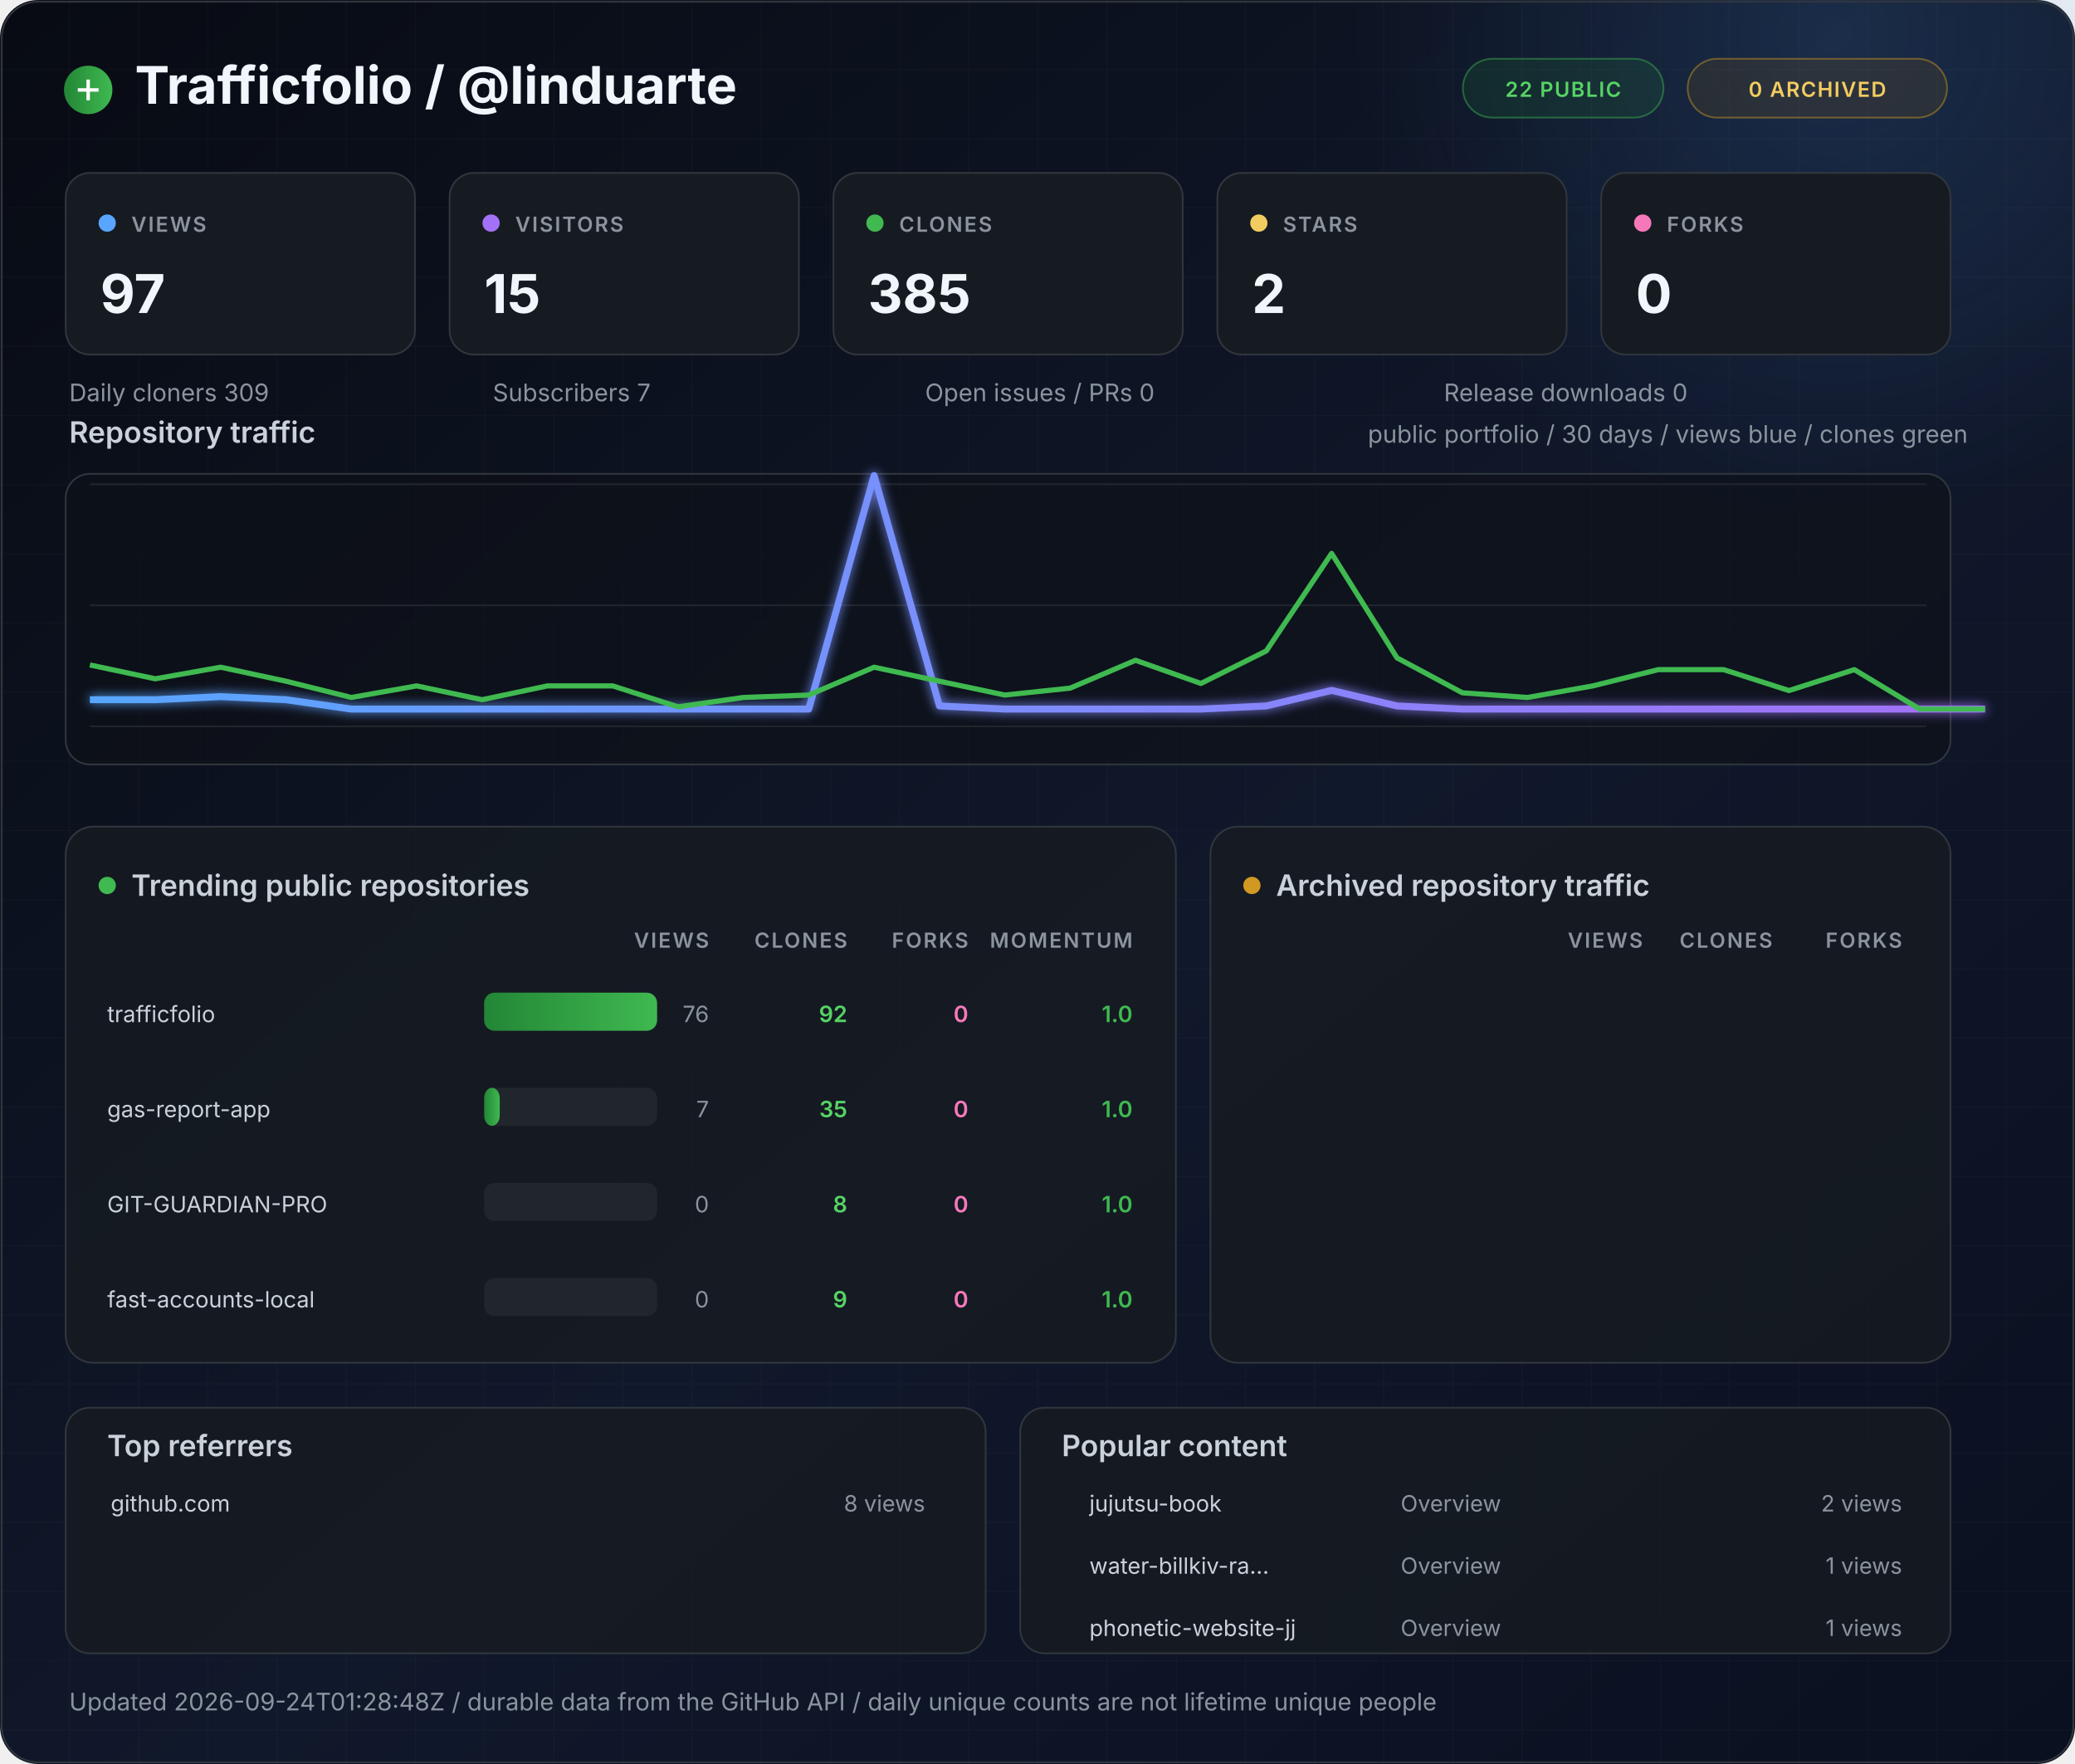
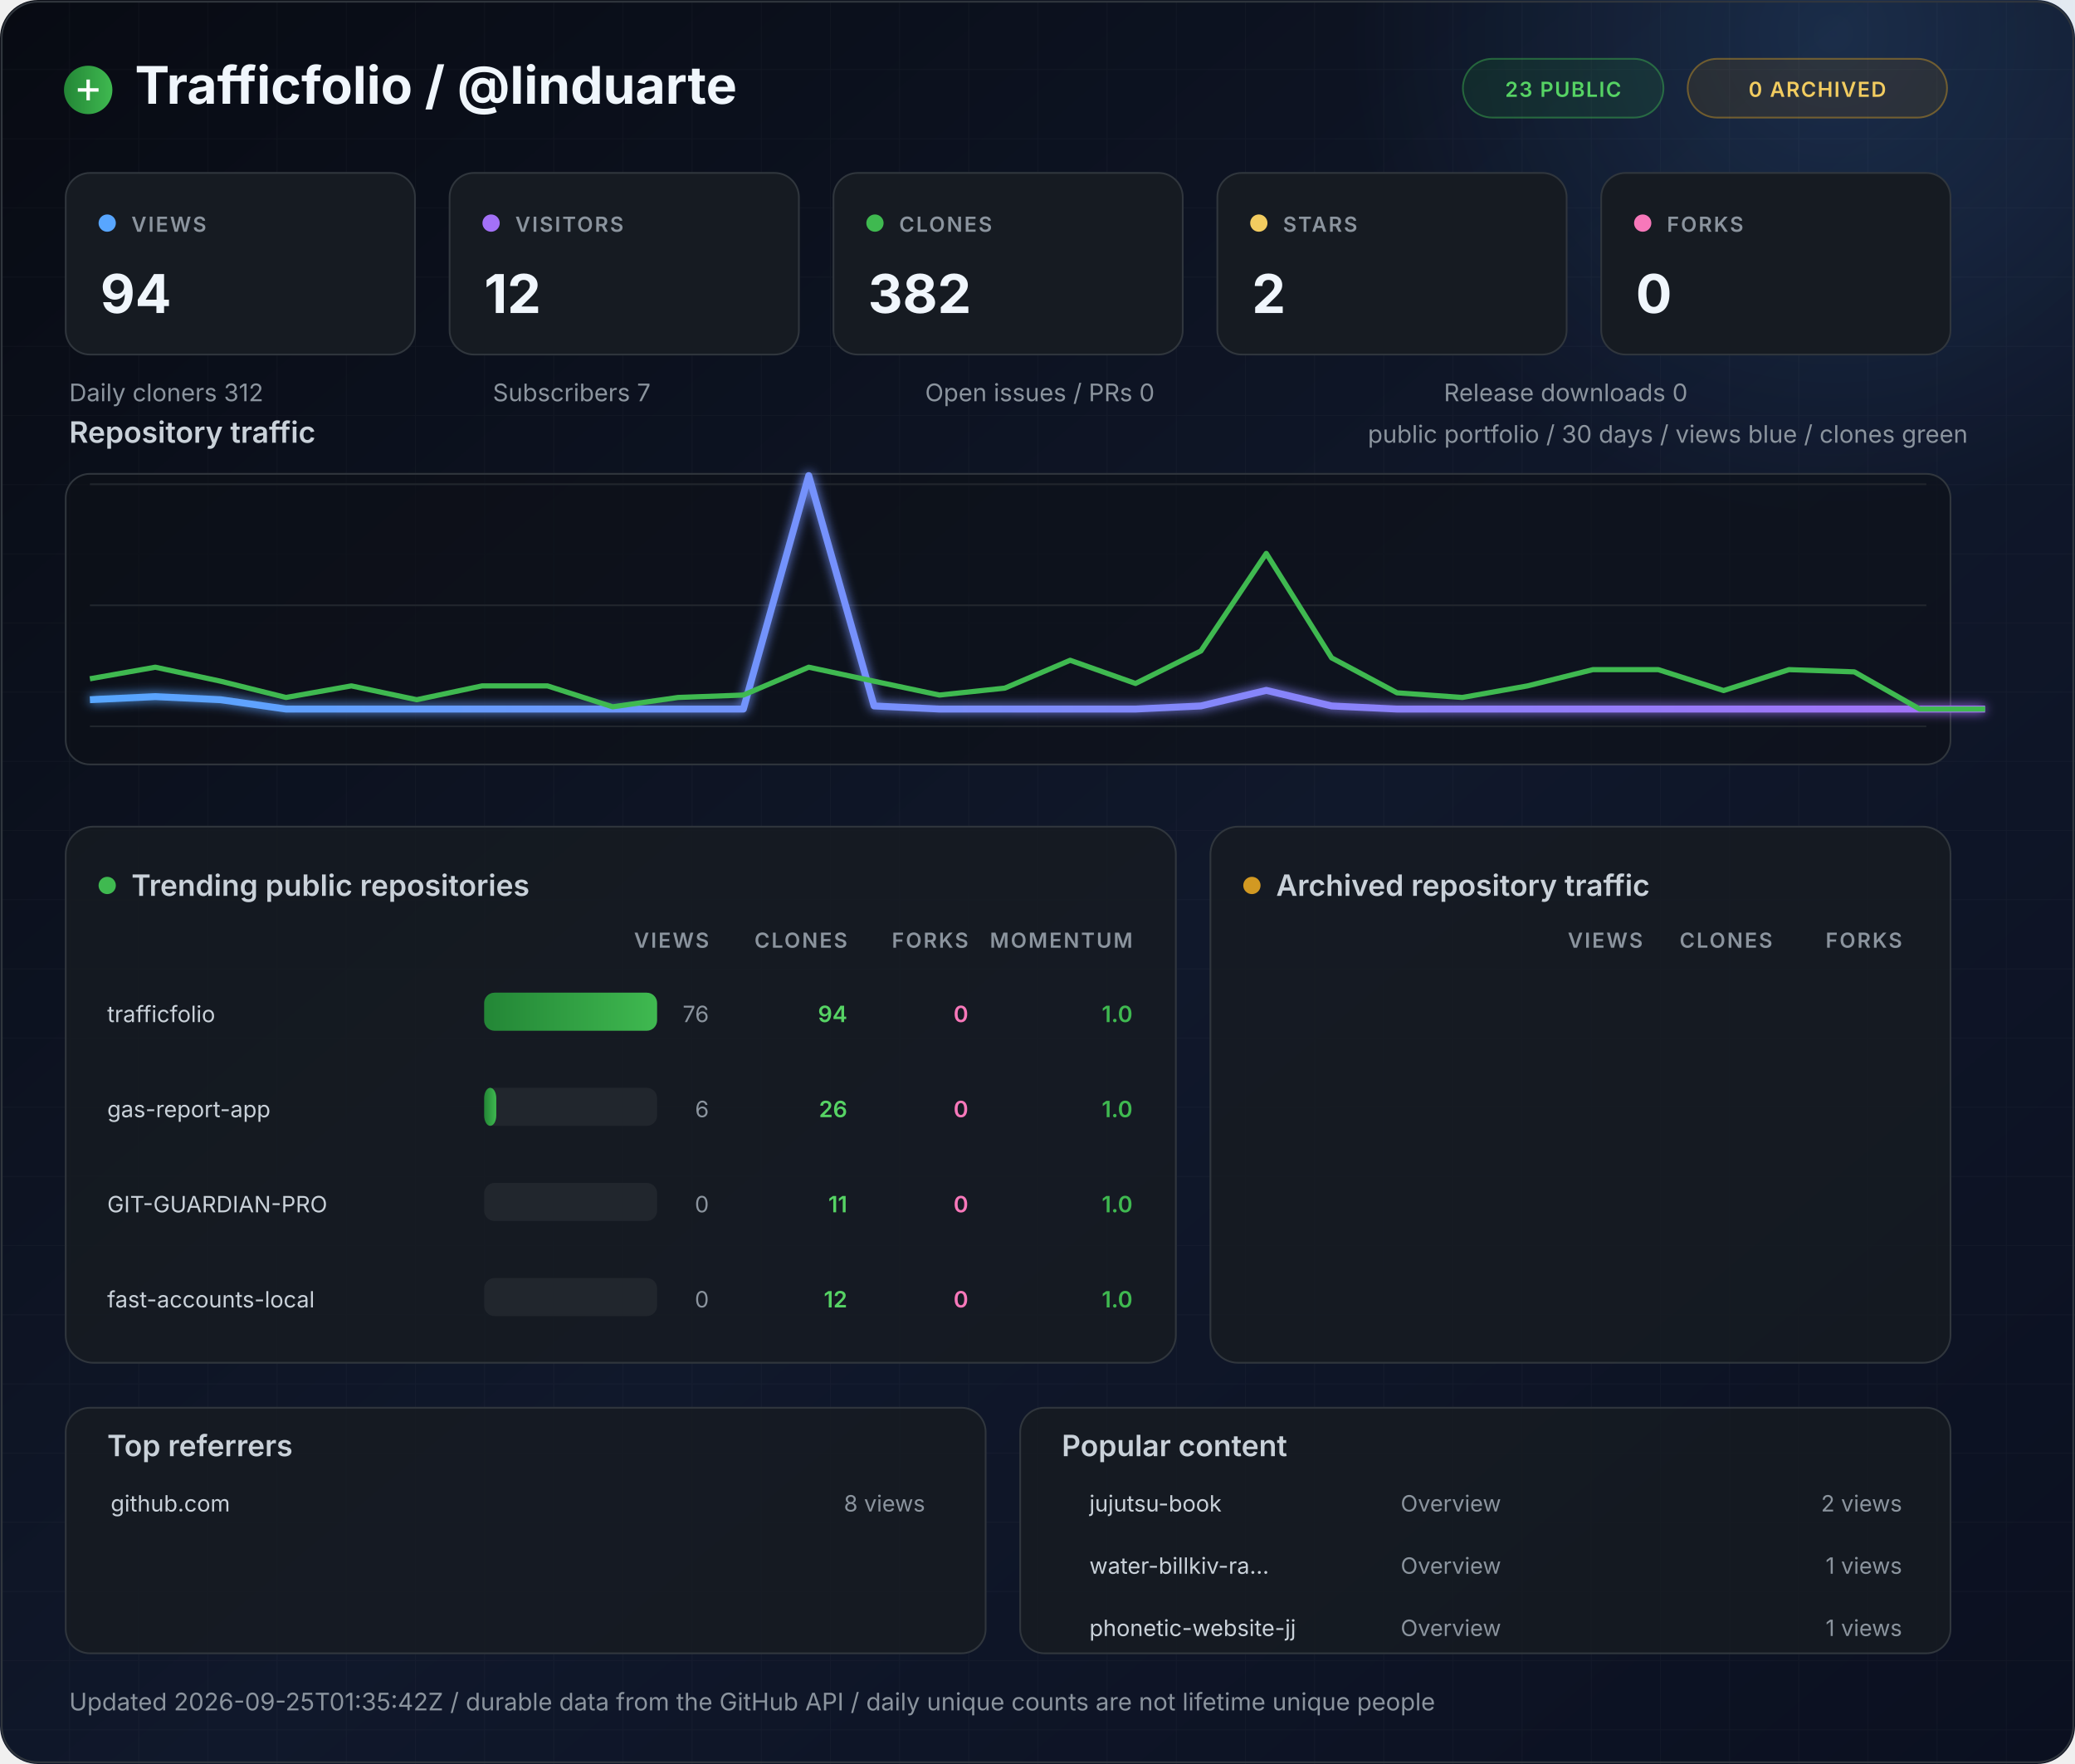
<svg xmlns="http://www.w3.org/2000/svg" width="1200" height="1020" viewBox="0 0 1200 1020" role="img" aria-label="Trafficfolio GitHub analytics dashboard for linduarte">
  <defs>
    <linearGradient id="bg" x1="0" y1="0" x2="1" y2="1">
      <stop stop-color="#080b13" />
      <stop offset=".55" stop-color="#10182b" />
      <stop offset="1" stop-color="#0b1020" />
    </linearGradient>
    <linearGradient id="line" x1="0" y1="0" x2="1" y2="0">
      <stop stop-color="#58a6ff" />
      <stop offset="1" stop-color="#a371f7" />
    </linearGradient>
    <linearGradient id="bar" x1="0" y1="0" x2="1" y2="0">
      <stop stop-color="#238636" />
      <stop offset="1" stop-color="#3fb950" />
    </linearGradient>
    <linearGradient id="archiveBar" x1="0" y1="0" x2="1" y2="0">
      <stop stop-color="#9e6a03" />
      <stop offset="1" stop-color="#f2cc60" />
    </linearGradient>
    <radialGradient id="ambient">
      <stop stop-color="#58a6ff" stop-opacity=".16" />
      <stop offset="1" stop-color="#58a6ff" stop-opacity="0" />
    </radialGradient>
    <pattern id="grid" width="40" height="40" patternUnits="userSpaceOnUse">
      <path d="M40 0H0V40" fill="none" stroke="#ffffff" stroke-opacity=".025" />
    </pattern>
    <filter id="glow">
      <feGaussianBlur stdDeviation="3" result="b" />
      <feMerge>
        <feMergeNode in="b" />
        <feMergeNode in="SourceGraphic" />
      </feMerge>
    </filter>
    <style>
    .title{font:750 30px -apple-system,BlinkMacSystemFont,"Segoe UI",sans-serif;fill:#f0f6fc}
    .subtitle{font:14px -apple-system,BlinkMacSystemFont,"Segoe UI",sans-serif;fill:#8b949e}
    .label{font:600 12px -apple-system,BlinkMacSystemFont,"Segoe UI",sans-serif;fill:#8b949e;letter-spacing:1px}
    .metric{font:700 31px -apple-system,BlinkMacSystemFont,"Segoe UI",sans-serif;fill:#f0f6fc}
    .section{font:600 17px -apple-system,BlinkMacSystemFont,"Segoe UI",sans-serif;fill:#c9d1d9}
    .repo,.value,.trend,.archive,.clone,.fork{font:13px -apple-system,BlinkMacSystemFont,"Segoe UI",sans-serif;fill:#c9d1d9}
    .value{fill:#8b949e} .trend{fill:#3fb950;font-weight:600} .archive{fill:#d29922}
    .clone{fill:#56d364;font-weight:600} .fork{fill:#f778ba;font-weight:600}
    .pill{font:600 12px -apple-system,BlinkMacSystemFont,"Segoe UI",sans-serif;letter-spacing:.7px}
  </style>
  </defs>
  <rect width="1200" height="1020" rx="22" fill="url(#bg)" />
  <rect width="1200" height="1020" rx="22" fill="url(#grid)" />
  <circle cx="1060" cy="20" r="280" fill="url(#ambient)" />
  <rect x="1" y="1" width="1198" height="1018" rx="21" fill="none" stroke="#30363d" />
  <circle cx="51" cy="52" r="14" fill="url(#bar)" />
  <path d="M45 52h12M51 46v12" stroke="#fff" stroke-width="2" />
  <text x="78" y="60" class="title">Trafficfolio / @linduarte</text>
  <rect x="846" y="34" width="116" height="34" rx="17" fill="#238636" fill-opacity=".16" stroke="#3fb950" stroke-opacity=".45" />
-   <text x="904" y="56" text-anchor="middle" class="pill" fill="#56d364">22 PUBLIC</text>
+   <text x="904" y="56" text-anchor="middle" class="pill" fill="#56d364">23 PUBLIC</text>
  <rect x="976" y="34" width="150" height="34" rx="17" fill="#9e6a03" fill-opacity=".14" stroke="#d29922" stroke-opacity=".45" />
  <text x="1051" y="56" text-anchor="middle" class="pill" fill="#f2cc60">0 ARCHIVED</text>
  <rect x="38" y="100" width="202" height="105" rx="14" fill="#161b22" stroke="#30363d" />
  <circle cx="62" cy="129" r="5" fill="#58a6ff" />
  <text x="76" y="134" class="label">VIEWS</text>
-   <text x="58" y="181" class="metric">97</text>
+   <text x="58" y="181" class="metric">94</text>
  <rect x="260" y="100" width="202" height="105" rx="14" fill="#161b22" stroke="#30363d" />
  <circle cx="284" cy="129" r="5" fill="#a371f7" />
  <text x="298" y="134" class="label">VISITORS</text>
-   <text x="280" y="181" class="metric">15</text>
+   <text x="280" y="181" class="metric">12</text>
  <rect x="482" y="100" width="202" height="105" rx="14" fill="#161b22" stroke="#30363d" />
  <circle cx="506" cy="129" r="5" fill="#3fb950" />
  <text x="520" y="134" class="label">CLONES</text>
-   <text x="502" y="181" class="metric">385</text>
+   <text x="502" y="181" class="metric">382</text>
  <rect x="704" y="100" width="202" height="105" rx="14" fill="#161b22" stroke="#30363d" />
  <circle cx="728" cy="129" r="5" fill="#f2cc60" />
  <text x="742" y="134" class="label">STARS</text>
  <text x="724" y="181" class="metric">2</text>
  <rect x="926" y="100" width="202" height="105" rx="14" fill="#161b22" stroke="#30363d" />
  <circle cx="950" cy="129" r="5" fill="#f778ba" />
  <text x="964" y="134" class="label">FORKS</text>
  <text x="946" y="181" class="metric">0</text>
-   <text x="40" y="232" class="subtitle">Daily cloners 309</text>
+   <text x="40" y="232" class="subtitle">Daily cloners 312</text>
  <text x="285" y="232" class="subtitle">Subscribers 7</text>
  <text x="535" y="232" class="subtitle">Open issues / PRs 0</text>
  <text x="835" y="232" class="subtitle">Release downloads 0</text>
  <text x="40" y="256" class="section">Repository traffic</text>
  <text x="1138" y="256" text-anchor="end" class="subtitle">public portfolio / 30 days / views blue / clones green</text>
  <rect x="38" y="274" width="1090" height="168" rx="14" fill="#0d1117" fill-opacity=".62" stroke="#30363d" />
  <line x1="52" y1="420" x2="1114" y2="420" stroke="#21262d" />
  <line x1="52" y1="350" x2="1114" y2="350" stroke="#21262d" />
  <line x1="52" y1="280" x2="1114" y2="280" stroke="#21262d" />
-   <polyline points="52.0,404.6 89.8,404.6 127.6,402.8 165.4,404.6 203.2,410.0 241.0,410.0 278.8,410.0 316.6,410.0 354.3,410.0 392.1,410.0 429.9,410.0 467.7,410.0 505.5,275.0 543.3,408.2 581.1,410.0 618.9,410.0 656.7,410.0 694.5,410.0 732.3,408.2 770.1,399.2 807.9,408.2 845.7,410.0 883.4,410.0 921.2,410.0 959.0,410.0 996.8,410.0 1034.6,410.0 1072.4,410.0 1110.2,410.0 1148.0,410.0" fill="none" stroke="url(#line)" stroke-width="4" stroke-linejoin="round" filter="url(#glow)" />
-   <polyline points="52.0,384.5 89.8,392.5 127.6,385.8 165.4,393.9 203.2,403.3 241.0,396.6 278.8,404.6 316.6,396.6 354.3,396.6 392.1,408.7 429.9,403.3 467.7,401.9 505.5,385.8 543.3,393.9 581.1,401.9 618.9,397.9 656.7,381.8 694.5,395.2 732.3,376.4 770.1,320.0 807.9,380.4 845.7,400.6 883.4,403.3 921.2,396.6 959.0,387.2 996.8,387.2 1034.6,399.3 1072.4,387.2 1110.2,410.0 1148.0,410.0" fill="none" stroke="#3fb950" stroke-width="3" stroke-linejoin="round" />
+   <polyline points="52.0,404.6 89.8,402.8 127.6,404.6 165.4,410.0 203.2,410.0 241.0,410.0 278.8,410.0 316.6,410.0 354.3,410.0 392.1,410.0 429.9,410.0 467.7,275.0 505.5,408.2 543.3,410.0 581.1,410.0 618.9,410.0 656.7,410.0 694.5,408.2 732.3,399.2 770.1,408.2 807.9,410.0 845.7,410.0 883.4,410.0 921.2,410.0 959.0,410.0 996.8,410.0 1034.6,410.0 1072.4,410.0 1110.2,410.0 1148.0,410.0" fill="none" stroke="url(#line)" stroke-width="4" stroke-linejoin="round" filter="url(#glow)" />
+   <polyline points="52.0,392.5 89.8,385.8 127.6,393.9 165.4,403.3 203.2,396.6 241.0,404.6 278.8,396.6 316.6,396.6 354.3,408.7 392.1,403.3 429.9,401.9 467.7,385.8 505.5,393.9 543.3,401.9 581.1,397.9 618.9,381.8 656.7,395.2 694.5,376.4 732.3,320.0 770.1,380.4 807.9,400.6 845.7,403.3 883.4,396.6 921.2,387.2 959.0,387.2 996.8,399.3 1034.6,387.2 1072.4,388.5 1110.2,410.0 1148.0,410.0" fill="none" stroke="#3fb950" stroke-width="3" stroke-linejoin="round" />
  <rect x="38" y="478" width="642" height="310" rx="16" fill="#161b22" fill-opacity=".82" stroke="#30363d" />
  <circle cx="62" cy="512" r="5" fill="#3fb950" />
  <text x="76" y="518" class="section">Trending public repositories</text>
  <text x="410" y="548" text-anchor="end" class="label">VIEWS</text>
  <text x="490" y="548" text-anchor="end" class="label">CLONES</text>
  <text x="560" y="548" text-anchor="end" class="label">FORKS</text>
  <text x="655" y="548" text-anchor="end" class="label">MOMENTUM</text>
  <text x="62" y="591" class="repo">trafficfolio</text>
  <rect x="280" y="574" width="100" height="22" rx="6" fill="#21262d" />
  <rect x="280" y="574" width="100" height="22" rx="6" fill="url(#bar)" />
  <text x="410" y="591" text-anchor="end" class="value">76</text>
-   <text x="490" y="591" text-anchor="end" class="clone">92</text>
+   <text x="490" y="591" text-anchor="end" class="clone">94</text>
  <text x="560" y="591" text-anchor="end" class="fork">0</text>
  <text x="655" y="591" text-anchor="end" class="trend">1.0</text>
  <text x="62" y="646" class="repo">gas-report-app</text>
  <rect x="280" y="629" width="100" height="22" rx="6" fill="#21262d" />
-   <rect x="280" y="629" width="9" height="22" rx="6" fill="url(#bar)" />
-   <text x="410" y="646" text-anchor="end" class="value">7</text>
-   <text x="490" y="646" text-anchor="end" class="clone">35</text>
+   <rect x="280" y="629" width="7" height="22" rx="6" fill="url(#bar)" />
+   <text x="410" y="646" text-anchor="end" class="value">6</text>
+   <text x="490" y="646" text-anchor="end" class="clone">26</text>
  <text x="560" y="646" text-anchor="end" class="fork">0</text>
  <text x="655" y="646" text-anchor="end" class="trend">1.0</text>
  <text x="62" y="701" class="repo">GIT-GUARDIAN-PRO</text>
  <rect x="280" y="684" width="100" height="22" rx="6" fill="#21262d" />
  <rect x="280" y="684" width="0" height="22" rx="6" fill="url(#bar)" />
  <text x="410" y="701" text-anchor="end" class="value">0</text>
-   <text x="490" y="701" text-anchor="end" class="clone">8</text>
+   <text x="490" y="701" text-anchor="end" class="clone">11</text>
  <text x="560" y="701" text-anchor="end" class="fork">0</text>
  <text x="655" y="701" text-anchor="end" class="trend">1.0</text>
  <text x="62" y="756" class="repo">fast-accounts-local</text>
  <rect x="280" y="739" width="100" height="22" rx="6" fill="#21262d" />
  <rect x="280" y="739" width="0" height="22" rx="6" fill="url(#bar)" />
  <text x="410" y="756" text-anchor="end" class="value">0</text>
-   <text x="490" y="756" text-anchor="end" class="clone">9</text>
+   <text x="490" y="756" text-anchor="end" class="clone">12</text>
  <text x="560" y="756" text-anchor="end" class="fork">0</text>
  <text x="655" y="756" text-anchor="end" class="trend">1.0</text>
  <rect x="700" y="478" width="428" height="310" rx="16" fill="#161b22" fill-opacity=".82" stroke="#30363d" />
  <circle cx="724" cy="512" r="5" fill="#d29922" />
  <text x="738" y="518" class="section">Archived repository traffic</text>
  <text x="950" y="548" text-anchor="end" class="label">VIEWS</text>
  <text x="1025" y="548" text-anchor="end" class="label">CLONES</text>
  <text x="1100" y="548" text-anchor="end" class="label">FORKS</text>
  <rect x="38" y="814" width="532" height="142" rx="14" fill="#161b22" fill-opacity=".82" stroke="#30363d" />
  <text x="62" y="842" class="section">Top referrers</text>
  <text x="64" y="874" class="repo">github.com</text>
  <text x="535" y="874" text-anchor="end" class="value">8 views</text>
  <rect x="590" y="814" width="538" height="142" rx="14" fill="#161b22" fill-opacity=".82" stroke="#30363d" />
  <text x="614" y="842" class="section">Popular content</text>
  <text x="630" y="874" class="repo">jujutsu-book</text>
  <text x="810" y="874" class="value">Overview</text>
  <text x="1100" y="874" text-anchor="end" class="value">2 views</text>
  <text x="630" y="910" class="repo">water-billkiv-ra...</text>
  <text x="810" y="910" class="value">Overview</text>
  <text x="1100" y="910" text-anchor="end" class="value">1 views</text>
  <text x="630" y="946" class="repo">phonetic-website-jj</text>
  <text x="810" y="946" class="value">Overview</text>
  <text x="1100" y="946" text-anchor="end" class="value">1 views</text>
-   <text x="40" y="989" class="subtitle">Updated 2026-09-24T01:28:48Z / durable data from the GitHub API / daily unique counts are not lifetime unique people</text>
+   <text x="40" y="989" class="subtitle">Updated 2026-09-25T01:35:42Z / durable data from the GitHub API / daily unique counts are not lifetime unique people</text>
</svg>
